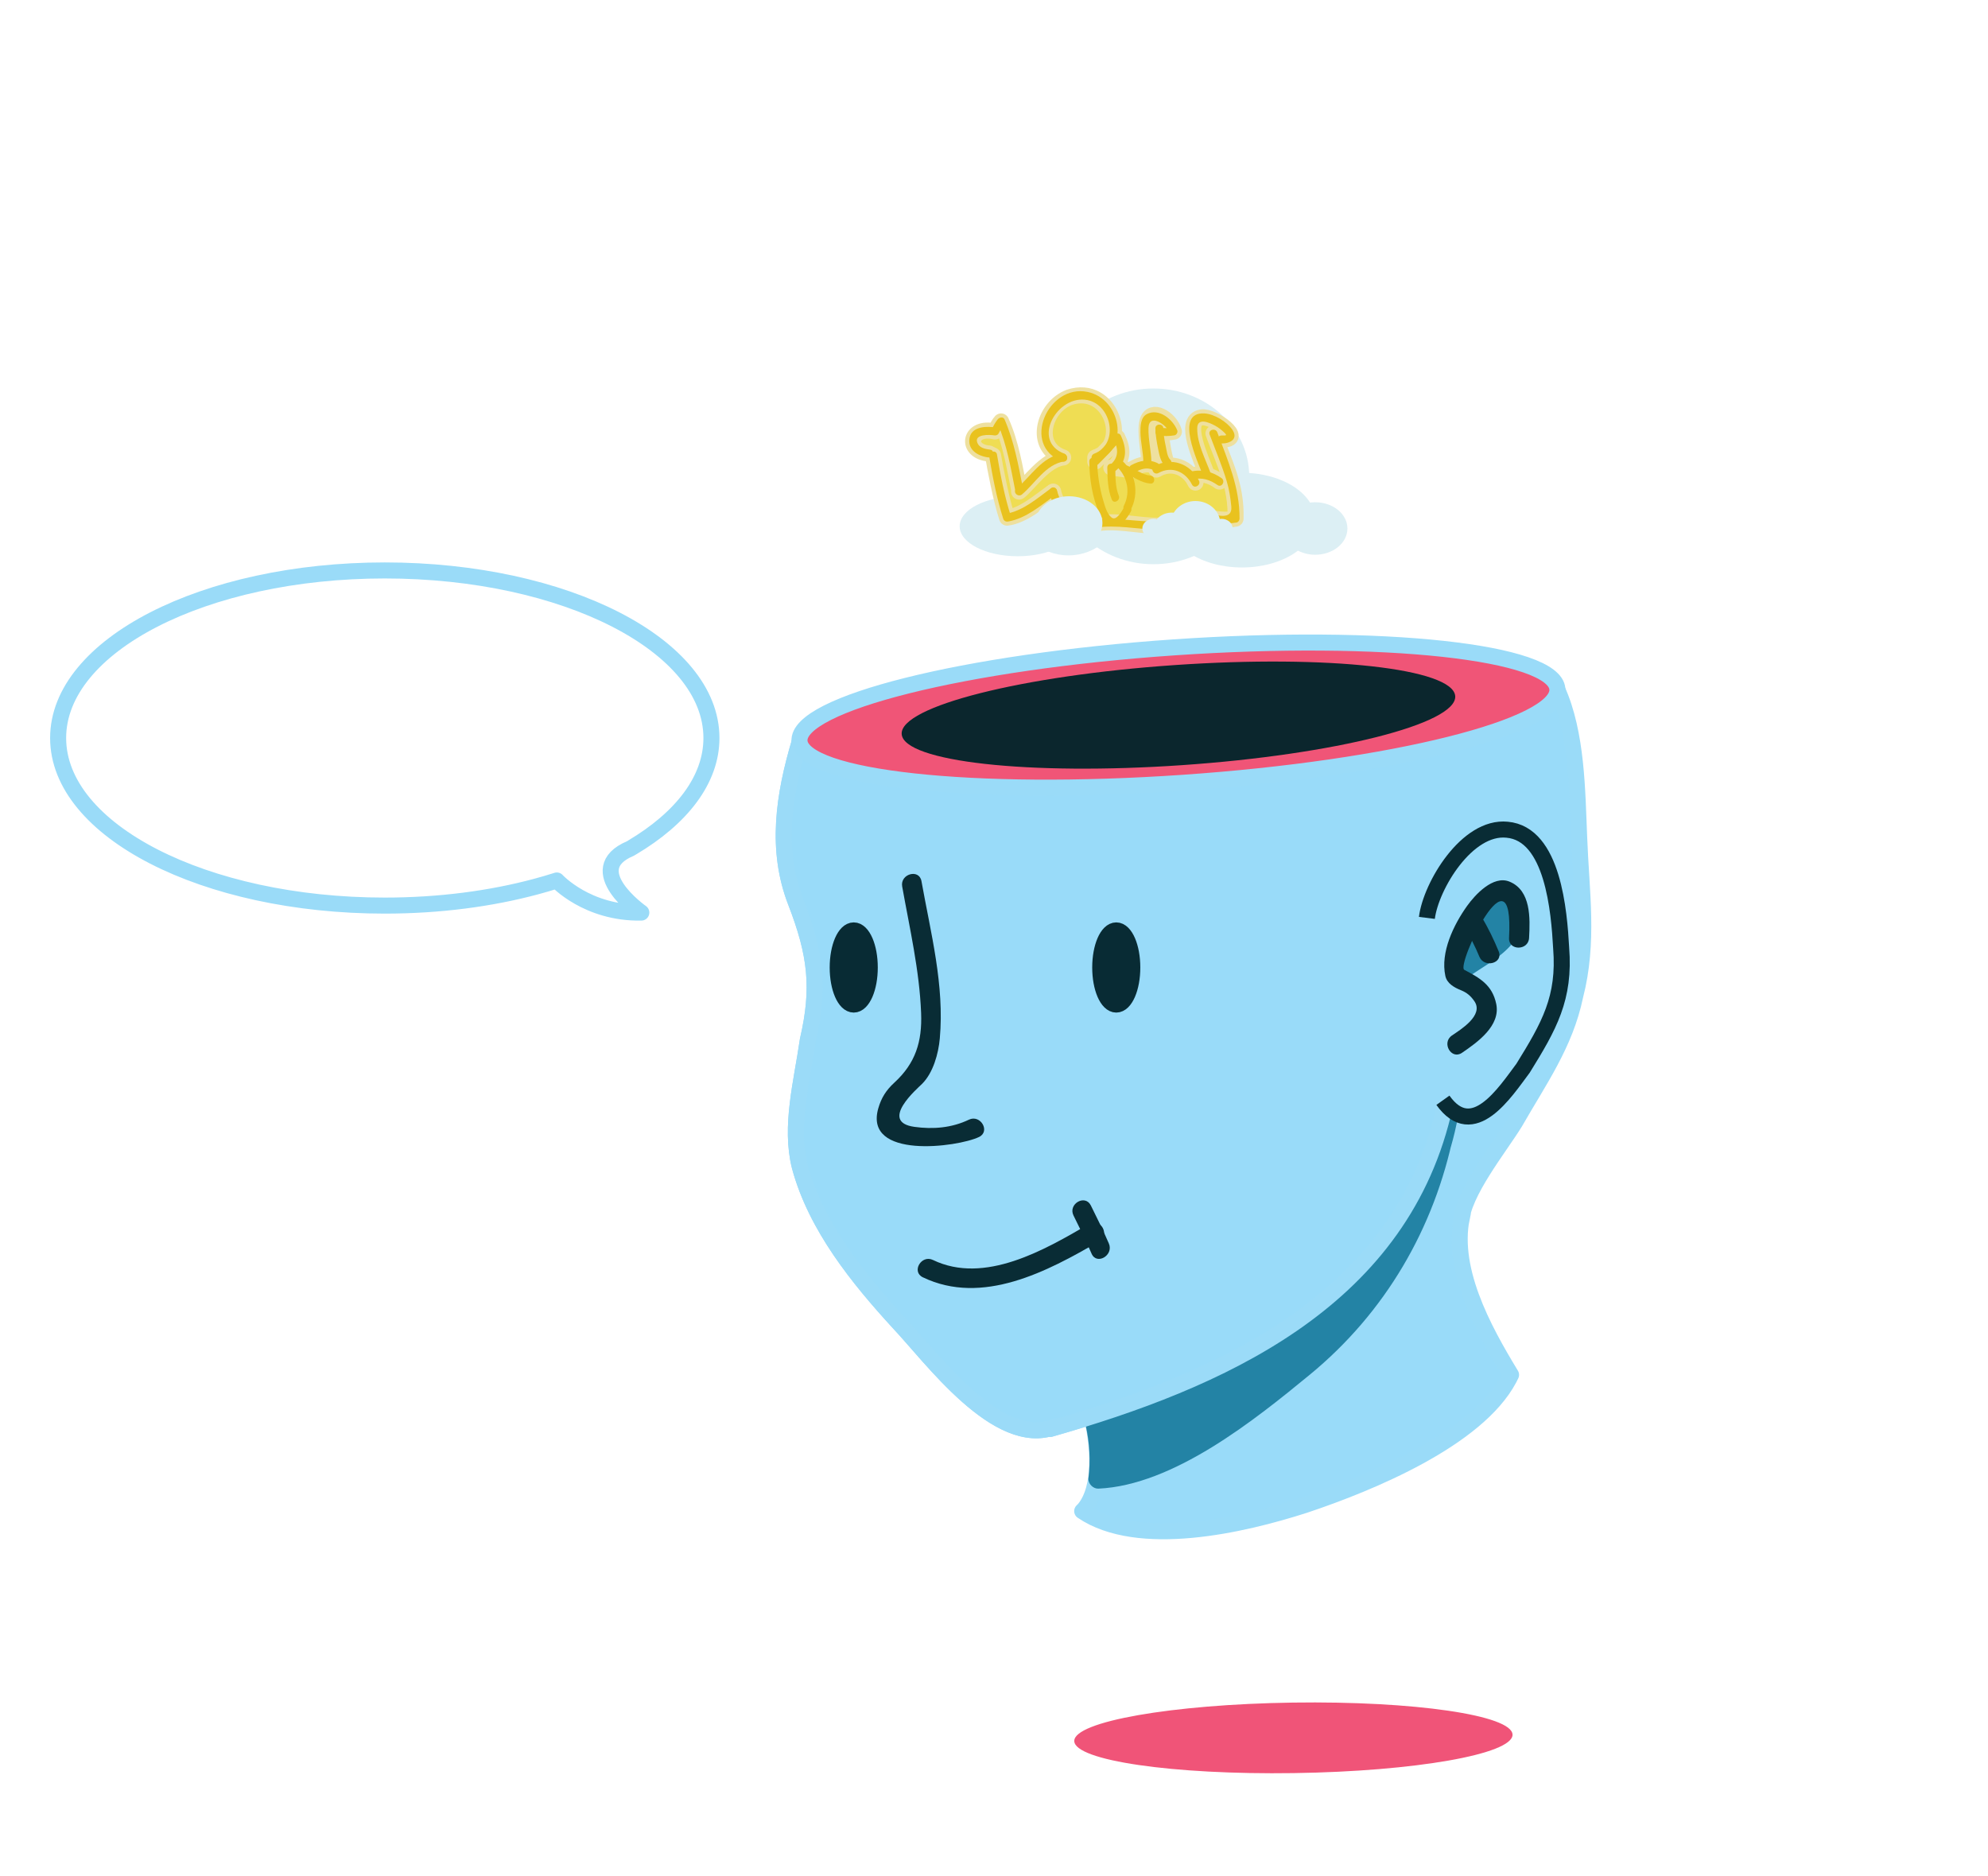
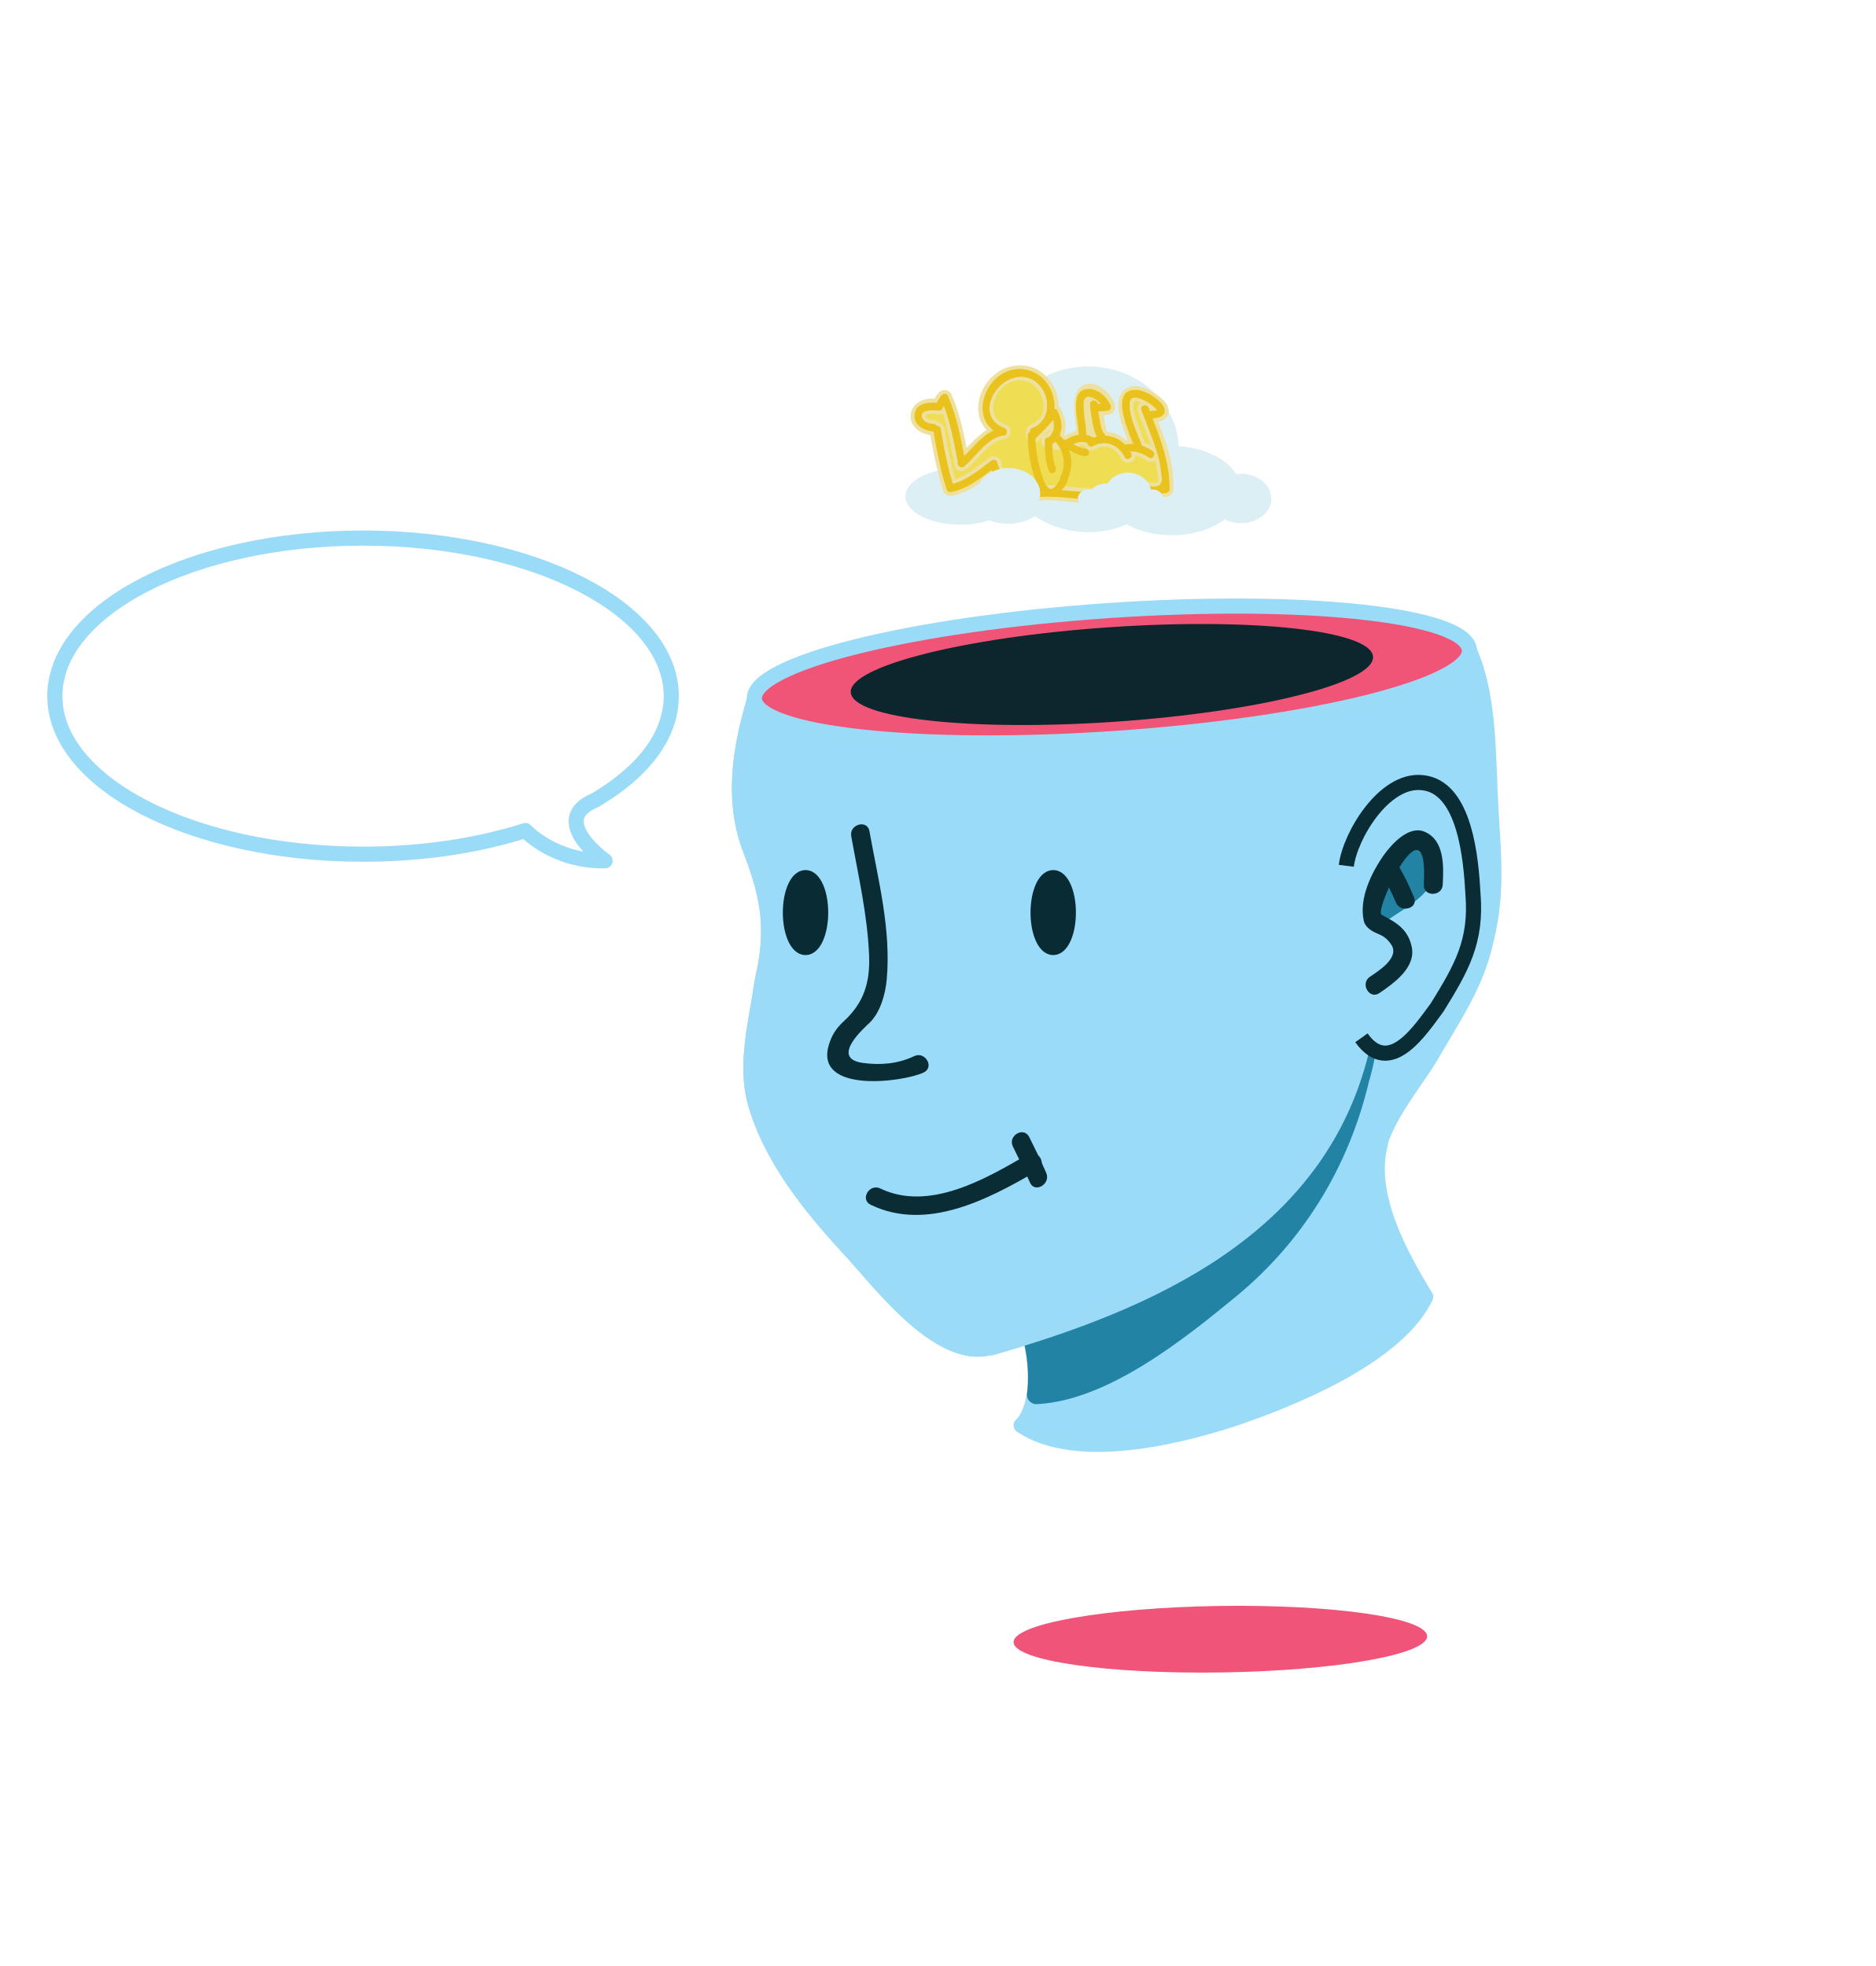
- <svg xmlns="http://www.w3.org/2000/svg" version="1.1" x="0px" y="0px" wclassth="124.002px" height="117px" viewBox="0 0 124.002 117" enable-background="new 0 0 124.002 117" xml:space="preserve">
+ <svg xmlns="http://www.w3.org/2000/svg" version="1.1" x="0px" y="0px" wclassth="124.002px" height="130px" viewBox="0 0 124.002 130" enable-background="new 0 0 124.002 130" xml:space="preserve">
  <g class="Layer_2">
    <path fill="#99DBF9" stroke="#9ADBF8" stroke-linejoin="round" stroke-miterlimit="10" d="M68.127,88.5   c0.375,1.625,0.625,4.25-0.5,5.625l-0.125,0.125c3.5,2.375,10,0.875,13.875-0.375C85.502,92.5,92.127,89.75,94.127,86l0.125-0.25   c-1.75-2.875-3.875-6.75-3-10.125l-0.125,0.625l0,0c0.125-1.875,2.375-4.625,3.375-6.25c1.5-2.625,3.125-4.875,3.75-7.875   c0.875-3.375,0.375-6.5,0.25-9.875c-0.125-2.875-0.125-6.5-1.375-9.25l-47.242,3.25c-1.008,3.375-1.512,6.75-0.252,10   s1.512,5.375,0.756,8.625c-0.378,2.625-1.134,5.375-0.504,7.875c1.008,3.75,3.653,7,6.173,9.75c2.016,2.125,6.173,7.875,9.701,6.5   l-0.256,0.125c0.855-0.244,1.715-0.501,2.574-0.772" />
    <g>
      <path fill="#2383A5" d="M90.086,70.5c-0.945,5.525-4.352,11.369-8.828,14.799c-2.209,1.715-4.352,3.176-6.749,4.573    c-1.45,0.953-4.352,2.541-5.991,2.351c0.169-1.178,0.017-2.506-0.198-3.516h0.27c0.815,0,1.692-0.682,2.444-1.054    c1.379-0.619,2.883-0.867,4.261-1.673c2.445-1.425,5.203-2.354,7.459-4.15c0.939-0.806,1.504-1.735,2.318-2.603    c1.002-0.991,2.068-2.045,2.758-3.284c1.002-1.797,2.318-4.337,2.506-6.443" />
      <g>
        <path fill="#2383A5" d="M89.483,70.334c-1.445,7.078-5.396,12.217-11.181,16.373c-2.461,1.77-5.161,3.491-7.992,4.6     c-1.493,0.585-1.105-1.076-1.204-1.667c-0.123-0.729-1.772,0.112,0.895-0.717c9.151-2.846,19.104-9.132,20.937-19.257     c0.143-0.788-1.062-1.125-1.205-0.332c-0.896,4.952-4.367,9.866-8.461,12.789c-1.526,1.089-3.376,1.811-5.048,2.641     c-1.67,0.829-5.818,3.318-7.905,3.318c-0.438,0-0.669,0.396-0.603,0.791c0.253,1.111,0.312,2.228,0.175,3.35     c-0.02,0.329,0.299,0.64,0.625,0.625c4.69-0.215,9.743-4.28,13.183-7.106c4.702-3.866,7.773-9.121,8.988-15.075     C90.85,69.879,89.645,69.544,89.483,70.334L89.483,70.334z" />
      </g>
    </g>
    <g>
      <path fill="#2383A5" d="M91.127,60.5c1-0.75,4.25-2.375,2.875-3.875s-2.75,2.875-3,3.5L91.127,60.5z" />
      <g>
        <path fill="#2383A5" d="M91.442,61.04c1.053-0.768,2.345-1.369,3.104-2.472c0.66-0.961,0.444-2.645-0.925-2.854     c-1.176-0.18-1.894,1.143-2.325,2.024c-0.416,0.849-1.085,1.989-0.771,2.929c0.254,0.761,1.461,0.435,1.205-0.332     c-0.021-0.063-0.042-0.125-0.063-0.188c-0.052-0.203-0.066-0.17-0.044,0.098c0.037-0.095,0.07-0.191,0.105-0.287     c0.127-0.352,0.26-0.702,0.402-1.048c0.259-0.631,0.604-1.535,1.194-1.932c0.108-0.072,0.27,0.036,0.37,0.317     c0.129,0.359-0.342,0.778-0.558,0.992c-0.683,0.675-1.557,1.113-2.326,1.674C90.167,60.431,90.79,61.516,91.442,61.04z" />
      </g>
    </g>
    <path fill="none" stroke="#9BDBF8" stroke-linejoin="round" stroke-miterlimit="10" d="M90.002,68.625V69.5   c-2.875,11.75-14,16.625-24.5,19.625L65.758,89c-3.528,1.375-7.685-4.375-9.701-6.5c-2.52-2.75-5.165-6-6.173-9.75   c-0.63-2.5,0.126-5.25,0.504-7.875c0.756-3.25,0.504-5.375-0.756-8.625s-0.756-6.625,0.252-10" />
    <path fill="none" stroke="#092C35" stroke-linejoin="round" stroke-miterlimit="10" d="M89.002,57.25c0.25-2,2.5-5.75,5-5.5   c2.875,0.25,3.25,5.125,3.375,7.375c0.25,3.125-0.75,4.875-2.375,7.5c-1.125,1.5-3.125,4.625-5,2" />
    <g>
      <g>
        <path fill="#092C35" d="M91.192,65.665c0.955-0.652,2.42-1.683,2.136-3.049c-0.246-1.182-1.022-1.617-1.994-2.127     c-0.52-0.273,3.12-8.026,2.793-1.988c-0.044,0.806,1.207,0.802,1.25,0c0.066-1.226,0.128-2.964-1.226-3.514     c-1.013-0.412-2.142,0.818-2.641,1.517c-0.837,1.172-1.677,2.895-1.355,4.37c0.104,0.473,0.561,0.721,0.967,0.885     c0.368,0.149,0.609,0.35,0.84,0.683c0.616,0.886-0.875,1.786-1.4,2.145C89.9,65.038,90.525,66.122,91.192,65.665L91.192,65.665z" />
      </g>
    </g>
    <g>
      <g>
        <path fill="#092C35" d="M91.337,57.816c0.352,0.595,0.676,1.21,0.938,1.851c0.301,0.736,1.511,0.414,1.205-0.332     c-0.304-0.742-0.655-1.459-1.063-2.149C92.007,56.492,90.926,57.12,91.337,57.816L91.337,57.816z" />
      </g>
    </g>
    <g>
      <g>
        <path fill="#092C35" d="M56.274,55.292c0.469,2.627,1.075,5.211,1.181,7.89c0.071,1.793-0.355,3.137-1.666,4.34     c-0.51,0.469-0.81,0.935-1.002,1.594c-0.937,3.218,4.945,2.438,6.279,1.8c0.727-0.349,0.092-1.426-0.631-1.08     c-1.071,0.513-2.237,0.61-3.403,0.447c-2.229-0.313,0.199-2.399,0.48-2.678c0.696-0.691,1.024-1.891,1.108-2.831     c0.298-3.326-0.562-6.565-1.143-9.814C57.338,54.167,56.133,54.503,56.274,55.292L56.274,55.292z" />
      </g>
    </g>
    <g>
      <g>
        <path fill="#092C35" d="M57.562,79.666c3.71,1.785,7.774-0.36,11.006-2.25c0.695-0.407,0.066-1.487-0.631-1.08     c-2.766,1.617-6.521,3.802-9.744,2.25C57.47,78.238,56.835,79.316,57.562,79.666L57.562,79.666z" />
      </g>
    </g>
    <g>
      <g>
        <path fill="#092C35" d="M66.962,75.816c0.392,0.784,0.777,1.57,1.125,2.375c0.319,0.738,1.396,0.101,1.079-0.631     c-0.348-0.805-0.733-1.591-1.125-2.375C67.681,74.464,66.603,75.097,66.962,75.816L66.962,75.816z" />
      </g>
    </g>
  </g>
  <g class="Layer_4">
    <ellipse class="Layer_2 eye_2" fill="#082B34" stroke="#082B34" stroke-linejoin="round" stroke-miterlimit="10" cx="53.252" cy="60.343" rx="1" ry="2.313" />
    <ellipse class="Layer_2 eye_1" fill="#082B34" stroke="#082B34" stroke-linejoin="round" stroke-miterlimit="10" cx="69.627" cy="60.343" rx="1" ry="2.313" />
  </g>
  <g class="Layer_6">
    <path class="Layer_2" fill="#F05577" stroke="#9ADBF8" stroke-miterlimit="10" d="M49.869,46.223c-0.157-2.332,10.292-4.948,23.346-5.845   c13.054-0.895,23.763,0.272,23.927,2.604c0.154,2.331-10.297,4.947-23.347,5.842C60.742,49.722,50.03,48.556,49.869,46.223" />
    <path class="Layer_2" fill="#0B262D" d="M56.243,45.786c-0.118-1.723,7.514-3.651,17.049-4.306s17.358,0.215,17.478,1.939   c0.114,1.723-7.517,3.65-17.05,4.305C64.186,48.378,56.36,47.51,56.243,45.786" />
    <path class="shadow" fill="#F05478" d="M67.008,108.59c-0.018-1.214,6.087-2.288,13.636-2.398c7.55-0.108,13.682,0.787,13.701,2.002   c0.014,1.214-6.089,2.288-13.638,2.396C73.16,110.702,67.025,109.805,67.008,108.59" />
  </g>
  <g class="Layer_9">
    <ellipse class="cloud_group" fill="#DCEFF4" cx="71.948" cy="29.711" rx="5.972" ry="5.48" />
    <ellipse class="cloud_group" fill="#DCEFF4" cx="77.468" cy="32.441" rx="4.569" ry="2.953" />
    <ellipse class="cloud_group" fill="#DCEFF4" cx="66.647" cy="31.735" rx="3.164" ry="2.905" />
    <ellipse class="cloud_group" fill="#DCEFF4" cx="63.482" cy="32.825" rx="3.623" ry="1.869" />
    <ellipse class="cloud_group" fill="#DCEFF4" cx="82.037" cy="32.963" rx="2.008" ry="1.637" />
    <path fill="none" stroke="#9ADBF8" stroke-linecap="round" stroke-linejoin="round" stroke-miterlimit="10" d="M39.32,52.923   c-3.119,1.317,0.682,3.996,0.682,3.996c-3.375,0.063-5.271-2.002-5.271-2.002l0,0.001c-0.425,0.135-0.86,0.263-1.305,0.382   c-2.818,0.756-6.024,1.183-9.425,1.183c-11.253,0-20.375-4.68-20.375-10.452c0-5.772,9.122-10.452,20.375-10.452   s20.375,4.679,20.375,10.452c0,2.612-1.868,5-4.957,6.833" />
  </g>
  <g class="Layer_7">
    <path class="cloud_group" fill="#EFE0A0" stroke="#EEE09F" stroke-wclassth="0.25" stroke-linecap="round" stroke-linejoin="round" stroke-miterlimit="10" d="   M72.87,29.063c-0.237-0.207-0.473-1.798-0.473-2.352v0.208c0.235,0.069,0.531,0.069,0.826,0c-0.235-0.83-1.413-1.521-1.65-0.623   c-0.178,0.691,0.119,1.937,0.119,2.698" />
    <path class="cloud_group" fill="#EBCF54" stroke="#231D0F" stroke-wclassth="0.5" stroke-linecap="round" stroke-linejoin="round" stroke-miterlimit="10" d="   M72.817,28.849" />
    <path class="cloud_group" fill="#EFDD53" stroke="#EEE09F" stroke-wclassth="0.5" stroke-linecap="round" stroke-linejoin="round" stroke-miterlimit="10" d="   M76.067,30.037c-0.5-0.375-1.125-0.563-1.75-0.375l0.25,0.438c-0.438-0.938-1.5-1.375-2.437-0.813l-0.063-0.188   c-0.438-0.25-0.938-0.125-1.375,0.125l-0.224,0.154c-0.072-0.034-0.144-0.065-0.213-0.092l-0.938-0.125h0.125   c0.625-0.5,0.625-1.125,0.25-1.875c-0.375,0.5-0.875,1-1.375,1.5v-0.25c2.25-0.75,1-4.625-1.625-3.75   c-1.625,0.625-2.25,3.125-0.375,3.75c-1.125,0.125-2.125,1.625-2.75,2.125v-0.125c-0.25-1.25-0.5-2.875-1.125-4.25   c-0.125,0.125-0.25,0.375-0.375,0.625c-1.625-0.375-1.875,1.25-0.375,1.375l0.25,0.125c0.125,0.75,0.5,2.75,0.875,3.875   c1-0.125,2-1,2.875-1.625c0.25,1.25,1.5,2.125,2.625,2c1.25-0.25,2.563,0.125,3.813,0.125c0.999,0,1.999-0.438,2.999-0.5   l0.188-0.063c0.438,0.188,1.188,0.25,1.75,0.125c0.063-2.063-0.688-3.438-1.375-5.313l0.5,0.375c1.563,0.063-0.5-1.5-1.25-1.375   c-1.188,0.188,0,2.625,0.313,3.5" />
  </g>
  <g class="Layer_5">
    <g class="cloud_group">
      <g>
        <g>
          <path fill="#E9C21E" d="M66.385,28.295c-2.101-0.798-0.413-3.726,1.453-3.34c1.529,0.315,1.967,2.759,0.415,3.34      c-0.299,0.112-0.169,0.596,0.133,0.482c2.126-0.797,1.516-3.907-0.551-4.333c-2.471-0.51-4.179,3.347-1.582,4.333      C66.554,28.893,66.683,28.409,66.385,28.295L66.385,28.295z" />
        </g>
      </g>
      <g>
        <g>
          <path fill="#E9C21E" d="M66.252,28.295c-1.267,0.2-1.954,1.427-2.86,2.189c-0.247,0.208,0.108,0.56,0.354,0.354      c0.837-0.703,1.474-1.877,2.64-2.061C66.703,28.728,66.567,28.246,66.252,28.295L66.252,28.295z" />
        </g>
      </g>
      <g>
        <g>
          <path fill="#E9C21E" d="M63.81,30.47c-0.289-1.468-0.552-2.929-1.15-4.31c-0.084-0.194-0.333-0.129-0.432,0      c-0.153,0.198-0.262,0.402-0.375,0.625c0.094-0.039,0.188-0.077,0.282-0.115c-0.541-0.098-1.503-0.098-1.653,0.622      c-0.156,0.747,0.487,1.146,1.145,1.236c0.315,0.043,0.451-0.439,0.133-0.482c-0.304-0.042-0.668-0.1-0.798-0.428      c-0.225-0.565,0.812-0.506,1.041-0.465c0.106,0.019,0.229-0.01,0.282-0.115c0.113-0.222,0.223-0.427,0.375-0.625      c-0.144,0-0.288,0-0.432,0c0.579,1.337,0.82,2.77,1.1,4.19C63.39,30.919,63.872,30.785,63.81,30.47L63.81,30.47z" />
        </g>
      </g>
      <g>
        <g>
          <path fill="#E9C21E" d="M61.702,28.478c0.221,1.302,0.471,2.616,0.875,3.875c0.044,0.139,0.169,0.2,0.308,0.175      c1.137-0.206,2.026-0.991,2.935-1.65c0.258-0.188,0.009-0.622-0.252-0.432c-0.871,0.632-1.726,1.403-2.815,1.6      c0.103,0.058,0.205,0.117,0.308,0.175c-0.404-1.259-0.655-2.573-0.875-3.875C62.131,28.028,61.649,28.163,61.702,28.478      L61.702,28.478z" />
        </g>
      </g>
      <g>
        <g>
          <path fill="#E9C21E" d="M68.495,28.963c0.496-0.496,0.985-0.995,1.414-1.551c-0.144,0-0.288,0-0.432,0      c0.279,0.593,0.315,1.114-0.211,1.572c-0.244,0.212,0.111,0.564,0.354,0.354c0.703-0.612,0.663-1.384,0.289-2.178      c-0.089-0.19-0.33-0.132-0.432,0c-0.402,0.521-0.872,0.984-1.336,1.449C67.914,28.838,68.267,29.192,68.495,28.963      L68.495,28.963z" />
        </g>
      </g>
      <g>
        <g>
          <path fill="#E9C21E" d="M69.068,29.162c0.008,0.645,0.03,1.399,0.284,2.001c0.125,0.296,0.556,0.041,0.432-0.252      c-0.217-0.515-0.209-1.2-0.216-1.749C69.564,28.839,69.064,28.839,69.068,29.162L69.068,29.162z" />
        </g>
      </g>
      <g>
        <g>
          <path fill="#E9C21E" d="M67.943,28.787c0.01,1.054,0.19,2.246,0.623,3.21c0.156,0.35,0.417,0.813,0.855,0.833      c0.532,0.024,0.876-0.518,1.113-0.917c0.165-0.278-0.268-0.529-0.432-0.252c-0.109,0.185-0.459,0.856-0.762,0.621      c-0.297-0.231-0.416-0.705-0.518-1.046c-0.233-0.78-0.372-1.633-0.38-2.449C68.44,28.464,67.94,28.464,67.943,28.787      L67.943,28.787z" />
        </g>
      </g>
      <g>
        <g>
          <path fill="#E9C21E" d="M69.642,29.088c0.682,0.616,0.887,1.625,0.461,2.447c-0.148,0.286,0.283,0.539,0.432,0.252      c0.526-1.014,0.313-2.282-0.539-3.053C69.757,28.519,69.402,28.872,69.642,29.088L69.642,29.088z" />
        </g>
      </g>
      <g>
        <g>
          <path fill="#E9C21E" d="M65.452,30.728c0.302,1.293,1.516,2.288,2.866,2.184c0.319-0.024,0.322-0.525,0-0.5      c-1.139,0.087-2.129-0.724-2.384-1.816C65.861,30.281,65.379,30.415,65.452,30.728L65.452,30.728z" />
        </g>
      </g>
      <g>
        <g>
          <path fill="#E9C21E" d="M70.189,29.528c0.525,0.217,0.985,0.584,1.566,0.634c0.321,0.027,0.319-0.473,0-0.5      c-0.504-0.042-0.972-0.426-1.434-0.616C70.024,28.922,69.896,29.407,70.189,29.528L70.189,29.528z" />
        </g>
      </g>
      <g>
        <g>
          <path fill="#E9C21E" d="M70.819,29.44c0.367-0.194,0.725-0.313,1.123-0.125c0.29,0.137,0.543-0.294,0.252-0.432      c-0.564-0.266-1.09-0.159-1.627,0.125C70.282,29.159,70.535,29.591,70.819,29.44L70.819,29.44z" />
        </g>
      </g>
      <g>
        <g>
          <path fill="#E9C21E" d="M72.257,29.502c0.832-0.457,1.68-0.091,2.095,0.723c0.146,0.288,0.578,0.035,0.432-0.252      c-0.541-1.063-1.72-1.484-2.778-0.902C71.722,29.226,71.974,29.658,72.257,29.502L72.257,29.502z" />
        </g>
      </g>
      <g>
        <g>
          <path fill="#E9C21E" d="M74.384,29.903c0.584-0.144,1.076,0.013,1.558,0.35c0.265,0.186,0.515-0.249,0.252-0.432      c-0.589-0.412-1.239-0.574-1.942-0.4C73.938,29.498,74.071,29.98,74.384,29.903L74.384,29.903z" />
        </g>
      </g>
      <g>
        <g>
          <path fill="#E9C21E" d="M75.496,29.47c-0.324-0.881-0.826-1.8-0.819-2.76c0.005-0.693,0.763-0.351,1.105-0.165      c0.205,0.111,0.39,0.252,0.56,0.411c0.245,0.229,0.129,0.207-0.149,0.206c-0.322-0.001-0.322,0.499,0,0.5      c0.536,0.002,1.064-0.277,0.679-0.854c-0.338-0.505-1.14-0.991-1.75-1.023c-1.901-0.1-0.386,3.06-0.107,3.818      C75.124,29.903,75.607,29.773,75.496,29.47L75.496,29.47z" />
        </g>
      </g>
      <g>
        <g>
          <path fill="#E9C21E" d="M75.451,27.103c0.361,0.965,0.766,1.913,1.063,2.901c0.158,0.523,0.24,1.059,0.29,1.602      c0.075,0.833-0.904,0.555-1.421,0.377c-0.306-0.104-0.436,0.378-0.133,0.482c0.621,0.212,1.238,0.228,1.883,0.125      c0.108-0.018,0.183-0.139,0.184-0.241c0.013-1.933-0.719-3.6-1.384-5.379C75.821,26.671,75.338,26.8,75.451,27.103      L75.451,27.103z" />
        </g>
      </g>
      <g>
        <g>
          <path fill="#E9C21E" d="M71.818,28.787c-0.016-0.7-0.202-1.385-0.181-2.088c0.029-0.966,1.12-0.212,1.313,0.279      c0.058-0.103,0.117-0.205,0.175-0.308c-0.261,0.042-0.483,0.05-0.742,0c-0.315-0.06-0.449,0.422-0.133,0.482      c0.343,0.065,0.664,0.055,1.008,0c0.125-0.02,0.221-0.19,0.175-0.308c-0.269-0.684-1.148-1.416-1.906-1.012      c-0.384,0.205-0.397,0.762-0.393,1.133c0.009,0.611,0.169,1.21,0.183,1.821C71.326,29.108,71.826,29.109,71.818,28.787      L71.818,28.787z" />
        </g>
      </g>
      <g>
        <g>
          <path fill="#E9C21E" d="M72.067,26.724c0.009,0.418,0.083,0.837,0.165,1.246c0.069,0.34,0.146,0.801,0.408,1.056      c0.231,0.225,0.585-0.128,0.354-0.354c-0.187-0.182-0.227-0.593-0.279-0.835c-0.08-0.364-0.14-0.74-0.147-1.113      C72.561,26.402,72.061,26.401,72.067,26.724L72.067,26.724z" />
        </g>
      </g>
      <g>
        <g>
          <path fill="#E9C21E" d="M68.385,32.903c1.258-0.177,2.49,0.092,3.746,0.134c1.008,0.033,2.005-0.39,2.999-0.5      c0.316-0.035,0.32-0.536,0-0.5c-1.173,0.13-2.277,0.524-3.471,0.484c-1.158-0.039-2.247-0.264-3.407-0.101      C67.934,32.465,68.07,32.947,68.385,32.903L68.385,32.903z" />
        </g>
      </g>
    </g>
  </g>
  <g class="Layer_8">
    <ellipse class="cloud_group" fill="#DCEFF4" cx="66.678" cy="32.62" rx="2.087" ry="1.669" />
    <ellipse class="cloud_group" fill="#DCEFF4" cx="73.089" cy="32.962" rx="1.142" ry="0.99" />
    <ellipse class="cloud_group" fill="#DCEFF4" cx="74.568" cy="32.674" rx="1.552" ry="1.425" />
    <ellipse class="cloud_group" fill="#DCEFF4" cx="71.948" cy="32.963" rx="0.694" ry="0.602" />
    <ellipse class="cloud_group" fill="#DCEFF4" cx="76.194" cy="32.963" rx="0.694" ry="0.602" />
  </g>
</svg>
